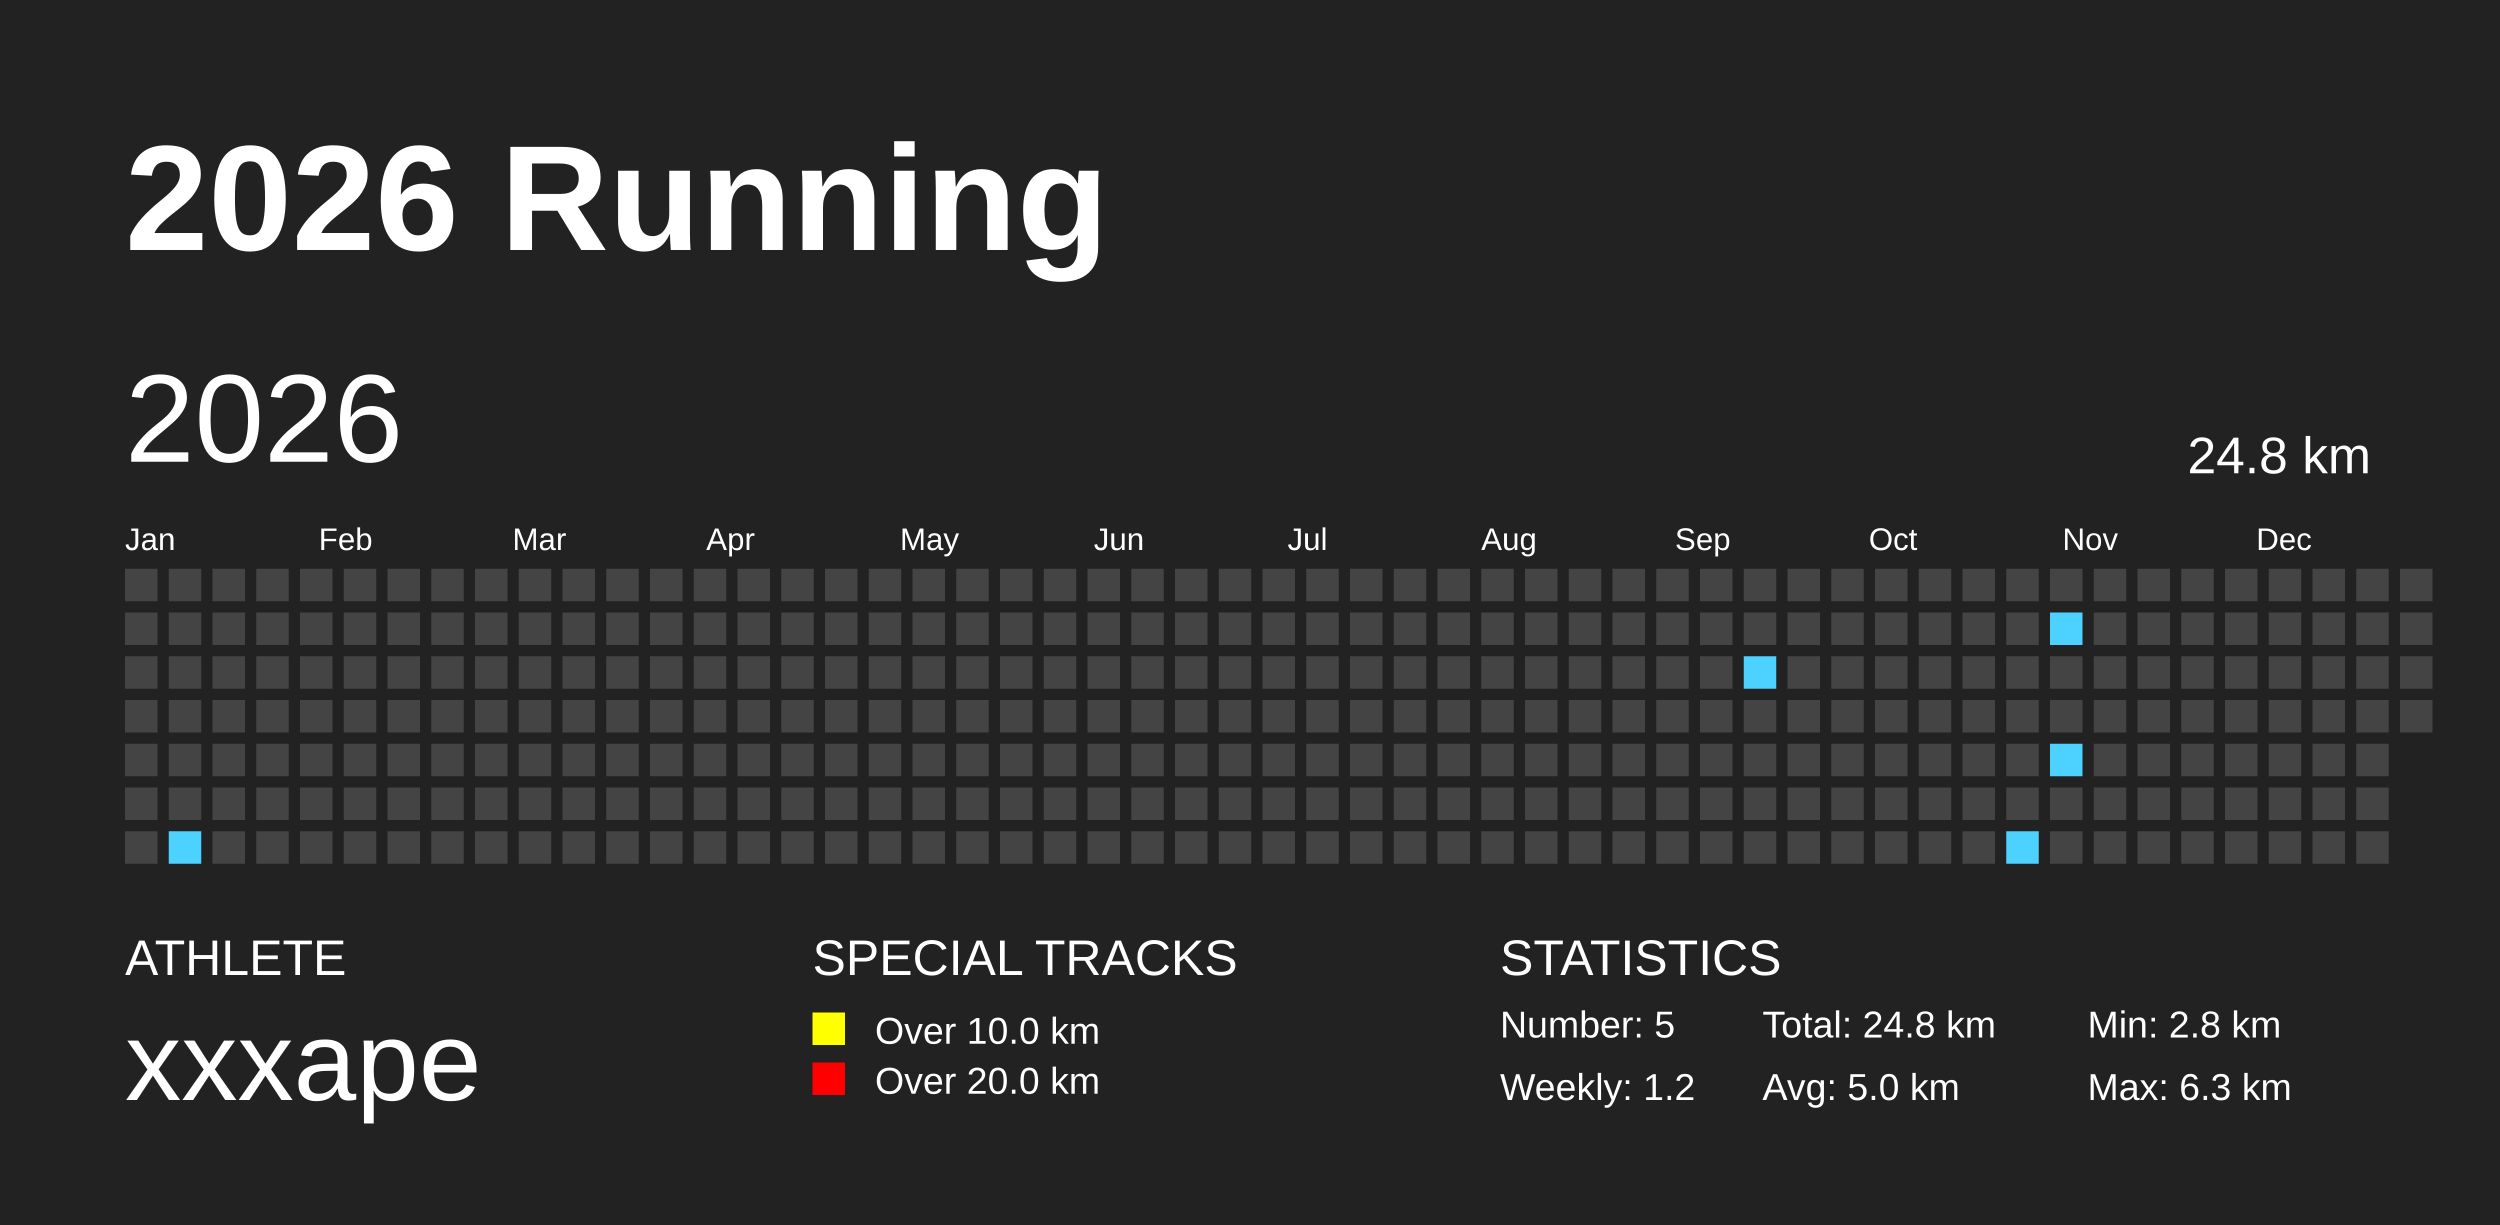
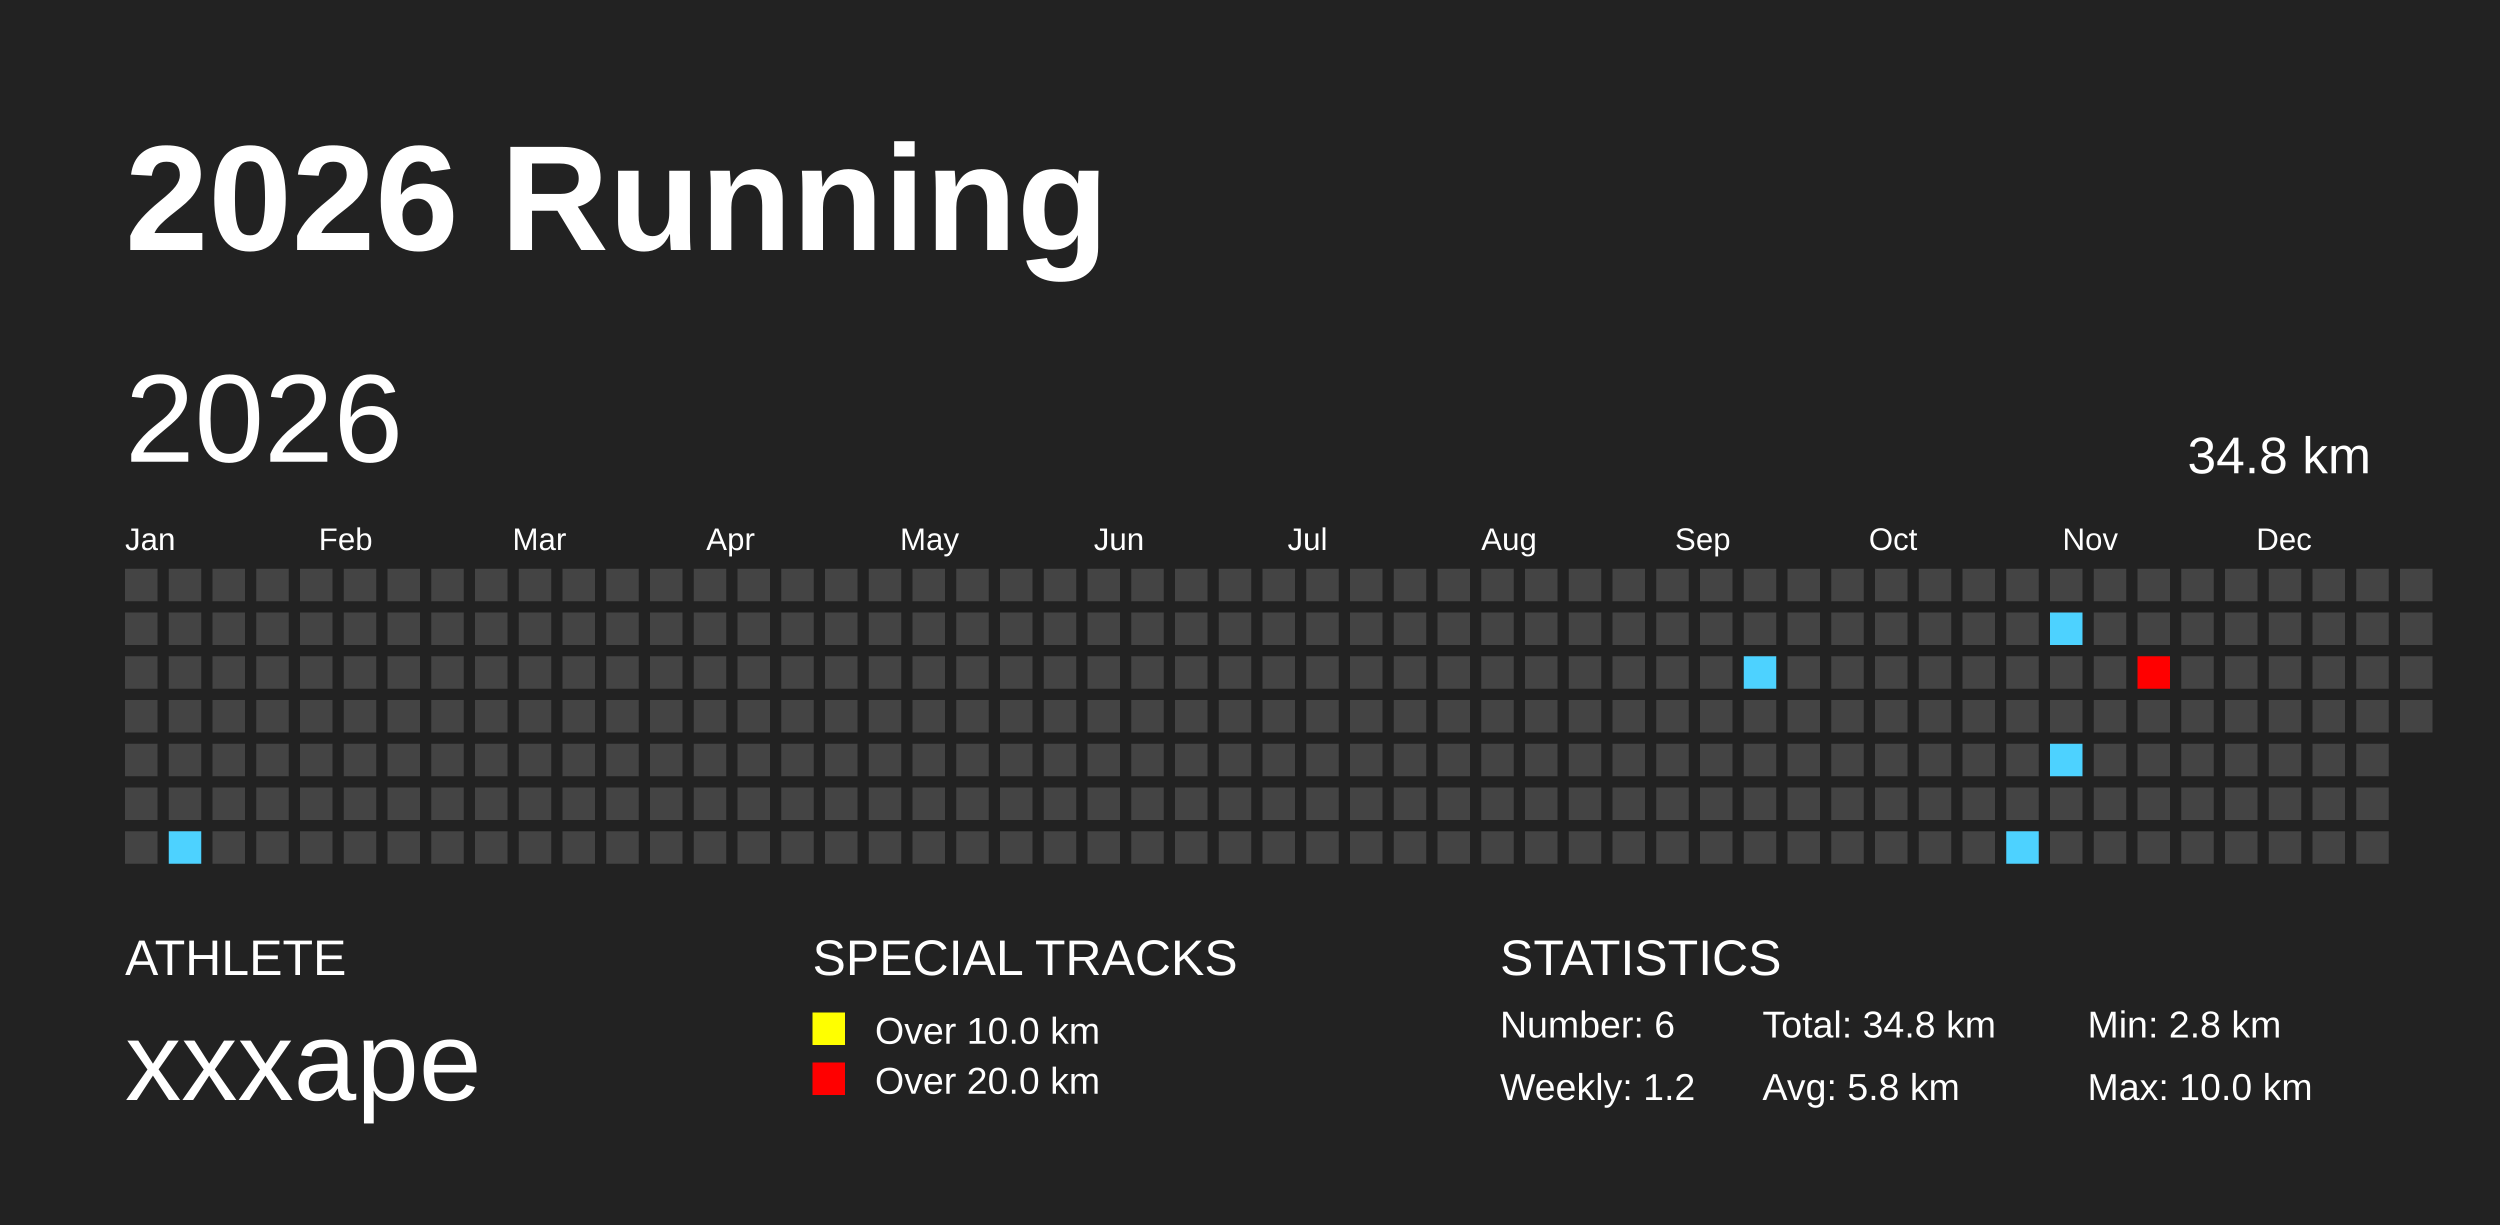
<svg xmlns="http://www.w3.org/2000/svg" baseProfile="full" height="98mm" version="1.1" viewBox="0,0,200,98" width="200mm">
  <defs />
  <rect fill="#222222" height="98" width="200" x="0" y="0" />
  <text fill="#FFFFFF" style="font-size:12px; font-family:Arial; font-weight:bold;" x="10" y="20">2026 Running</text>
  <text fill="#FFFFFF" style="font-size:4px; font-family:Arial" x="10" y="78">ATHLETE</text>
  <text fill="#FFFFFF" style="font-size:9px; font-family:Arial" x="10" y="88">xxxape</text>
  <text fill="#FFFFFF" style="font-size:4px; font-family:Arial" x="65" y="78">SPECIAL TRACKS</text>
  <rect fill="yellow" height="2.6" width="2.6" x="65" y="81" />
  <text fill="#FFFFFF" style="font-size:3px; font-family:Arial" x="70" y="83.5">Over 10.0 km</text>
  <rect fill="red" height="2.6" width="2.6" x="65" y="85" />
  <text fill="#FFFFFF" style="font-size:3px; font-family:Arial" x="70" y="87.5">Over 20.0 km</text>
  <text fill="#FFFFFF" style="font-size:4px; font-family:Arial" x="120" y="78">STATISTICS</text>
-   <text fill="#FFFFFF" style="font-size:3px; font-family:Arial" x="120" y="83">Number: 5</text>
+   <text fill="#FFFFFF" style="font-size:3px; font-family:Arial" x="120" y="83">Number: 6</text>
  <text fill="#FFFFFF" style="font-size:3px; font-family:Arial" x="120" y="88">Weekly: 1.2</text>
-   <text fill="#FFFFFF" style="font-size:3px; font-family:Arial" x="141" y="83">Total: 24.8 km</text>
-   <text fill="#FFFFFF" style="font-size:3px; font-family:Arial" x="141" y="88">Avg: 5.0 km</text>
+   <text fill="#FFFFFF" style="font-size:3px; font-family:Arial" x="141" y="83">Total: 34.8 km</text>
+   <text fill="#FFFFFF" style="font-size:3px; font-family:Arial" x="141" y="88">Avg: 5.8 km</text>
  <text fill="#FFFFFF" style="font-size:3px; font-family:Arial" x="167" y="83">Min: 2.8 km</text>
-   <text fill="#FFFFFF" style="font-size:3px; font-family:Arial" x="167" y="88">Max: 6.3 km</text>
+   <text fill="#FFFFFF" style="font-size:3px; font-family:Arial" x="167" y="88">Max: 10.0 km</text>
  <text dominant-baseline="hanging" fill="#FFFFFF" style="font-size:10.0px; font-family:Arial;" x="10" y="30">2026</text>
-   <text dominant-baseline="hanging" fill="#FFFFFF" style="font-size:4.125px; font-family:Arial;" x="175" y="35">24.8 km</text>
+   <text dominant-baseline="hanging" fill="#FFFFFF" style="font-size:4.125px; font-family:Arial;" x="175" y="35">34.8 km</text>
  <text fill="#FFFFFF" style="font-size:2.5px; font-family:Arial" x="10.0" y="44">Jan</text>
  <text fill="#FFFFFF" style="font-size:2.5px; font-family:Arial" x="25.5" y="44">Feb</text>
  <text fill="#FFFFFF" style="font-size:2.5px; font-family:Arial" x="41.0" y="44">Mar</text>
  <text fill="#FFFFFF" style="font-size:2.5px; font-family:Arial" x="56.5" y="44">Apr</text>
  <text fill="#FFFFFF" style="font-size:2.5px; font-family:Arial" x="72.0" y="44">May</text>
  <text fill="#FFFFFF" style="font-size:2.5px; font-family:Arial" x="87.5" y="44">Jun</text>
  <text fill="#FFFFFF" style="font-size:2.5px; font-family:Arial" x="103.0" y="44">Jul</text>
  <text fill="#FFFFFF" style="font-size:2.5px; font-family:Arial" x="118.5" y="44">Aug</text>
  <text fill="#FFFFFF" style="font-size:2.5px; font-family:Arial" x="134.0" y="44">Sep</text>
  <text fill="#FFFFFF" style="font-size:2.5px; font-family:Arial" x="149.5" y="44">Oct</text>
  <text fill="#FFFFFF" style="font-size:2.5px; font-family:Arial" x="165.0" y="44">Nov</text>
  <text fill="#FFFFFF" style="font-size:2.5px; font-family:Arial" x="180.5" y="44">Dec</text>
  <rect fill="#444444" height="2.6" width="2.6" x="10.0" y="45.5" />
  <rect fill="#444444" height="2.6" width="2.6" x="10.0" y="49.0" />
  <rect fill="#444444" height="2.6" width="2.6" x="10.0" y="52.5" />
  <rect fill="#444444" height="2.6" width="2.6" x="10.0" y="56.0" />
  <rect fill="#444444" height="2.6" width="2.6" x="10.0" y="59.5" />
  <rect fill="#444444" height="2.6" width="2.6" x="10.0" y="63.0" />
  <rect fill="#444444" height="2.6" width="2.6" x="10.0" y="66.5" />
  <rect fill="#444444" height="2.6" width="2.6" x="13.5" y="45.5" />
  <rect fill="#444444" height="2.6" width="2.6" x="13.5" y="49.0" />
  <rect fill="#444444" height="2.6" width="2.6" x="13.5" y="52.5" />
  <rect fill="#444444" height="2.6" width="2.6" x="13.5" y="56.0" />
  <rect fill="#444444" height="2.6" width="2.6" x="13.5" y="59.5" />
  <rect fill="#444444" height="2.6" width="2.6" x="13.5" y="63.0" />
  <rect fill="#4dd2ff" height="2.6" width="2.6" x="13.5" y="66.5" />
  <rect fill="#444444" height="2.6" width="2.6" x="17.0" y="45.5" />
  <rect fill="#444444" height="2.6" width="2.6" x="17.0" y="49.0" />
  <rect fill="#444444" height="2.6" width="2.6" x="17.0" y="52.5" />
  <rect fill="#444444" height="2.6" width="2.6" x="17.0" y="56.0" />
  <rect fill="#444444" height="2.6" width="2.6" x="17.0" y="59.5" />
  <rect fill="#444444" height="2.6" width="2.6" x="17.0" y="63.0" />
  <rect fill="#444444" height="2.6" width="2.6" x="17.0" y="66.5" />
  <rect fill="#444444" height="2.6" width="2.6" x="20.5" y="45.5" />
  <rect fill="#444444" height="2.6" width="2.6" x="20.5" y="49.0" />
  <rect fill="#444444" height="2.6" width="2.6" x="20.5" y="52.5" />
  <rect fill="#444444" height="2.6" width="2.6" x="20.5" y="56.0" />
  <rect fill="#444444" height="2.6" width="2.6" x="20.5" y="59.5" />
  <rect fill="#444444" height="2.6" width="2.6" x="20.5" y="63.0" />
  <rect fill="#444444" height="2.6" width="2.6" x="20.5" y="66.5" />
  <rect fill="#444444" height="2.6" width="2.6" x="24.0" y="45.5" />
  <rect fill="#444444" height="2.6" width="2.6" x="24.0" y="49.0" />
  <rect fill="#444444" height="2.6" width="2.6" x="24.0" y="52.5" />
  <rect fill="#444444" height="2.6" width="2.6" x="24.0" y="56.0" />
  <rect fill="#444444" height="2.6" width="2.6" x="24.0" y="59.5" />
  <rect fill="#444444" height="2.6" width="2.6" x="24.0" y="63.0" />
  <rect fill="#444444" height="2.6" width="2.6" x="24.0" y="66.5" />
  <rect fill="#444444" height="2.6" width="2.6" x="27.5" y="45.5" />
  <rect fill="#444444" height="2.6" width="2.6" x="27.5" y="49.0" />
  <rect fill="#444444" height="2.6" width="2.6" x="27.5" y="52.5" />
  <rect fill="#444444" height="2.6" width="2.6" x="27.5" y="56.0" />
  <rect fill="#444444" height="2.6" width="2.6" x="27.5" y="59.5" />
  <rect fill="#444444" height="2.6" width="2.6" x="27.5" y="63.0" />
  <rect fill="#444444" height="2.6" width="2.6" x="27.5" y="66.5" />
  <rect fill="#444444" height="2.6" width="2.6" x="31.0" y="45.5" />
  <rect fill="#444444" height="2.6" width="2.6" x="31.0" y="49.0" />
  <rect fill="#444444" height="2.6" width="2.6" x="31.0" y="52.5" />
  <rect fill="#444444" height="2.6" width="2.6" x="31.0" y="56.0" />
  <rect fill="#444444" height="2.6" width="2.6" x="31.0" y="59.5" />
  <rect fill="#444444" height="2.6" width="2.6" x="31.0" y="63.0" />
  <rect fill="#444444" height="2.6" width="2.6" x="31.0" y="66.5" />
  <rect fill="#444444" height="2.6" width="2.6" x="34.5" y="45.5" />
  <rect fill="#444444" height="2.6" width="2.6" x="34.5" y="49.0" />
  <rect fill="#444444" height="2.6" width="2.6" x="34.5" y="52.5" />
  <rect fill="#444444" height="2.6" width="2.6" x="34.5" y="56.0" />
  <rect fill="#444444" height="2.6" width="2.6" x="34.5" y="59.5" />
  <rect fill="#444444" height="2.6" width="2.6" x="34.5" y="63.0" />
  <rect fill="#444444" height="2.6" width="2.6" x="34.5" y="66.5" />
  <rect fill="#444444" height="2.6" width="2.6" x="38.0" y="45.5" />
  <rect fill="#444444" height="2.6" width="2.6" x="38.0" y="49.0" />
  <rect fill="#444444" height="2.6" width="2.6" x="38.0" y="52.5" />
  <rect fill="#444444" height="2.6" width="2.6" x="38.0" y="56.0" />
  <rect fill="#444444" height="2.6" width="2.6" x="38.0" y="59.5" />
  <rect fill="#444444" height="2.6" width="2.6" x="38.0" y="63.0" />
  <rect fill="#444444" height="2.6" width="2.6" x="38.0" y="66.5" />
  <rect fill="#444444" height="2.6" width="2.6" x="41.5" y="45.5" />
  <rect fill="#444444" height="2.6" width="2.6" x="41.5" y="49.0" />
  <rect fill="#444444" height="2.6" width="2.6" x="41.5" y="52.5" />
  <rect fill="#444444" height="2.6" width="2.6" x="41.5" y="56.0" />
  <rect fill="#444444" height="2.6" width="2.6" x="41.5" y="59.5" />
  <rect fill="#444444" height="2.6" width="2.6" x="41.5" y="63.0" />
  <rect fill="#444444" height="2.6" width="2.6" x="41.5" y="66.5" />
  <rect fill="#444444" height="2.6" width="2.6" x="45.0" y="45.5" />
  <rect fill="#444444" height="2.6" width="2.6" x="45.0" y="49.0" />
  <rect fill="#444444" height="2.6" width="2.6" x="45.0" y="52.5" />
  <rect fill="#444444" height="2.6" width="2.6" x="45.0" y="56.0" />
  <rect fill="#444444" height="2.6" width="2.6" x="45.0" y="59.5" />
  <rect fill="#444444" height="2.6" width="2.6" x="45.0" y="63.0" />
  <rect fill="#444444" height="2.6" width="2.6" x="45.0" y="66.5" />
  <rect fill="#444444" height="2.6" width="2.6" x="48.5" y="45.5" />
  <rect fill="#444444" height="2.6" width="2.6" x="48.5" y="49.0" />
  <rect fill="#444444" height="2.6" width="2.6" x="48.5" y="52.5" />
  <rect fill="#444444" height="2.6" width="2.6" x="48.5" y="56.0" />
  <rect fill="#444444" height="2.6" width="2.6" x="48.5" y="59.5" />
  <rect fill="#444444" height="2.6" width="2.6" x="48.5" y="63.0" />
  <rect fill="#444444" height="2.6" width="2.6" x="48.5" y="66.5" />
  <rect fill="#444444" height="2.6" width="2.6" x="52.0" y="45.5" />
  <rect fill="#444444" height="2.6" width="2.6" x="52.0" y="49.0" />
  <rect fill="#444444" height="2.6" width="2.6" x="52.0" y="52.5" />
  <rect fill="#444444" height="2.6" width="2.6" x="52.0" y="56.0" />
  <rect fill="#444444" height="2.6" width="2.6" x="52.0" y="59.5" />
  <rect fill="#444444" height="2.6" width="2.6" x="52.0" y="63.0" />
  <rect fill="#444444" height="2.6" width="2.6" x="52.0" y="66.5" />
  <rect fill="#444444" height="2.6" width="2.6" x="55.5" y="45.5" />
  <rect fill="#444444" height="2.6" width="2.6" x="55.5" y="49.0" />
  <rect fill="#444444" height="2.6" width="2.6" x="55.5" y="52.5" />
  <rect fill="#444444" height="2.6" width="2.6" x="55.5" y="56.0" />
  <rect fill="#444444" height="2.6" width="2.6" x="55.5" y="59.5" />
  <rect fill="#444444" height="2.6" width="2.6" x="55.5" y="63.0" />
  <rect fill="#444444" height="2.6" width="2.6" x="55.5" y="66.5" />
  <rect fill="#444444" height="2.6" width="2.6" x="59.0" y="45.5" />
  <rect fill="#444444" height="2.6" width="2.6" x="59.0" y="49.0" />
  <rect fill="#444444" height="2.6" width="2.6" x="59.0" y="52.5" />
  <rect fill="#444444" height="2.6" width="2.6" x="59.0" y="56.0" />
  <rect fill="#444444" height="2.6" width="2.6" x="59.0" y="59.5" />
  <rect fill="#444444" height="2.6" width="2.6" x="59.0" y="63.0" />
  <rect fill="#444444" height="2.6" width="2.6" x="59.0" y="66.5" />
  <rect fill="#444444" height="2.6" width="2.6" x="62.5" y="45.5" />
  <rect fill="#444444" height="2.6" width="2.6" x="62.5" y="49.0" />
  <rect fill="#444444" height="2.6" width="2.6" x="62.5" y="52.5" />
  <rect fill="#444444" height="2.6" width="2.6" x="62.5" y="56.0" />
  <rect fill="#444444" height="2.6" width="2.6" x="62.5" y="59.5" />
  <rect fill="#444444" height="2.6" width="2.6" x="62.5" y="63.0" />
  <rect fill="#444444" height="2.6" width="2.6" x="62.5" y="66.5" />
  <rect fill="#444444" height="2.6" width="2.6" x="66.0" y="45.5" />
  <rect fill="#444444" height="2.6" width="2.6" x="66.0" y="49.0" />
  <rect fill="#444444" height="2.6" width="2.6" x="66.0" y="52.5" />
  <rect fill="#444444" height="2.6" width="2.6" x="66.0" y="56.0" />
  <rect fill="#444444" height="2.6" width="2.6" x="66.0" y="59.5" />
  <rect fill="#444444" height="2.6" width="2.6" x="66.0" y="63.0" />
  <rect fill="#444444" height="2.6" width="2.6" x="66.0" y="66.5" />
  <rect fill="#444444" height="2.6" width="2.6" x="69.5" y="45.5" />
  <rect fill="#444444" height="2.6" width="2.6" x="69.5" y="49.0" />
  <rect fill="#444444" height="2.6" width="2.6" x="69.5" y="52.5" />
  <rect fill="#444444" height="2.6" width="2.6" x="69.5" y="56.0" />
  <rect fill="#444444" height="2.6" width="2.6" x="69.5" y="59.5" />
  <rect fill="#444444" height="2.6" width="2.6" x="69.5" y="63.0" />
  <rect fill="#444444" height="2.6" width="2.6" x="69.5" y="66.5" />
  <rect fill="#444444" height="2.6" width="2.6" x="73.0" y="45.5" />
  <rect fill="#444444" height="2.6" width="2.6" x="73.0" y="49.0" />
  <rect fill="#444444" height="2.6" width="2.6" x="73.0" y="52.5" />
  <rect fill="#444444" height="2.6" width="2.6" x="73.0" y="56.0" />
  <rect fill="#444444" height="2.6" width="2.6" x="73.0" y="59.5" />
  <rect fill="#444444" height="2.6" width="2.6" x="73.0" y="63.0" />
  <rect fill="#444444" height="2.6" width="2.6" x="73.0" y="66.5" />
  <rect fill="#444444" height="2.6" width="2.6" x="76.5" y="45.5" />
  <rect fill="#444444" height="2.6" width="2.6" x="76.5" y="49.0" />
  <rect fill="#444444" height="2.6" width="2.6" x="76.5" y="52.5" />
  <rect fill="#444444" height="2.6" width="2.6" x="76.5" y="56.0" />
  <rect fill="#444444" height="2.6" width="2.6" x="76.5" y="59.5" />
  <rect fill="#444444" height="2.6" width="2.6" x="76.5" y="63.0" />
  <rect fill="#444444" height="2.6" width="2.6" x="76.5" y="66.5" />
  <rect fill="#444444" height="2.6" width="2.6" x="80.0" y="45.5" />
  <rect fill="#444444" height="2.6" width="2.6" x="80.0" y="49.0" />
  <rect fill="#444444" height="2.6" width="2.6" x="80.0" y="52.5" />
  <rect fill="#444444" height="2.6" width="2.6" x="80.0" y="56.0" />
  <rect fill="#444444" height="2.6" width="2.6" x="80.0" y="59.5" />
  <rect fill="#444444" height="2.6" width="2.6" x="80.0" y="63.0" />
  <rect fill="#444444" height="2.6" width="2.6" x="80.0" y="66.5" />
  <rect fill="#444444" height="2.6" width="2.6" x="83.5" y="45.5" />
  <rect fill="#444444" height="2.6" width="2.6" x="83.5" y="49.0" />
  <rect fill="#444444" height="2.6" width="2.6" x="83.5" y="52.5" />
  <rect fill="#444444" height="2.6" width="2.6" x="83.5" y="56.0" />
  <rect fill="#444444" height="2.6" width="2.6" x="83.5" y="59.5" />
  <rect fill="#444444" height="2.6" width="2.6" x="83.5" y="63.0" />
  <rect fill="#444444" height="2.6" width="2.6" x="83.5" y="66.5" />
  <rect fill="#444444" height="2.6" width="2.6" x="87.0" y="45.5" />
  <rect fill="#444444" height="2.6" width="2.6" x="87.0" y="49.0" />
  <rect fill="#444444" height="2.6" width="2.6" x="87.0" y="52.5" />
  <rect fill="#444444" height="2.6" width="2.6" x="87.0" y="56.0" />
  <rect fill="#444444" height="2.6" width="2.6" x="87.0" y="59.5" />
  <rect fill="#444444" height="2.6" width="2.6" x="87.0" y="63.0" />
  <rect fill="#444444" height="2.6" width="2.6" x="87.0" y="66.5" />
  <rect fill="#444444" height="2.6" width="2.6" x="90.5" y="45.5" />
  <rect fill="#444444" height="2.6" width="2.6" x="90.5" y="49.0" />
  <rect fill="#444444" height="2.6" width="2.6" x="90.5" y="52.5" />
  <rect fill="#444444" height="2.6" width="2.6" x="90.5" y="56.0" />
  <rect fill="#444444" height="2.6" width="2.6" x="90.5" y="59.5" />
  <rect fill="#444444" height="2.6" width="2.6" x="90.5" y="63.0" />
  <rect fill="#444444" height="2.6" width="2.6" x="90.5" y="66.5" />
  <rect fill="#444444" height="2.6" width="2.6" x="94.0" y="45.5" />
  <rect fill="#444444" height="2.6" width="2.6" x="94.0" y="49.0" />
  <rect fill="#444444" height="2.6" width="2.6" x="94.0" y="52.5" />
  <rect fill="#444444" height="2.6" width="2.6" x="94.0" y="56.0" />
  <rect fill="#444444" height="2.6" width="2.6" x="94.0" y="59.5" />
  <rect fill="#444444" height="2.6" width="2.6" x="94.0" y="63.0" />
  <rect fill="#444444" height="2.6" width="2.6" x="94.0" y="66.5" />
  <rect fill="#444444" height="2.6" width="2.6" x="97.5" y="45.5" />
  <rect fill="#444444" height="2.6" width="2.6" x="97.5" y="49.0" />
  <rect fill="#444444" height="2.6" width="2.6" x="97.5" y="52.5" />
  <rect fill="#444444" height="2.6" width="2.6" x="97.5" y="56.0" />
  <rect fill="#444444" height="2.6" width="2.6" x="97.5" y="59.5" />
  <rect fill="#444444" height="2.6" width="2.6" x="97.5" y="63.0" />
  <rect fill="#444444" height="2.6" width="2.6" x="97.5" y="66.5" />
  <rect fill="#444444" height="2.6" width="2.6" x="101.0" y="45.5" />
  <rect fill="#444444" height="2.6" width="2.6" x="101.0" y="49.0" />
  <rect fill="#444444" height="2.6" width="2.6" x="101.0" y="52.5" />
  <rect fill="#444444" height="2.6" width="2.6" x="101.0" y="56.0" />
  <rect fill="#444444" height="2.6" width="2.6" x="101.0" y="59.5" />
  <rect fill="#444444" height="2.6" width="2.6" x="101.0" y="63.0" />
  <rect fill="#444444" height="2.6" width="2.6" x="101.0" y="66.5" />
  <rect fill="#444444" height="2.6" width="2.6" x="104.5" y="45.5" />
  <rect fill="#444444" height="2.6" width="2.6" x="104.5" y="49.0" />
  <rect fill="#444444" height="2.6" width="2.6" x="104.5" y="52.5" />
  <rect fill="#444444" height="2.6" width="2.6" x="104.5" y="56.0" />
  <rect fill="#444444" height="2.6" width="2.6" x="104.5" y="59.5" />
  <rect fill="#444444" height="2.6" width="2.6" x="104.5" y="63.0" />
  <rect fill="#444444" height="2.6" width="2.6" x="104.5" y="66.5" />
  <rect fill="#444444" height="2.6" width="2.6" x="108.0" y="45.5" />
  <rect fill="#444444" height="2.6" width="2.6" x="108.0" y="49.0" />
  <rect fill="#444444" height="2.6" width="2.6" x="108.0" y="52.5" />
  <rect fill="#444444" height="2.6" width="2.6" x="108.0" y="56.0" />
  <rect fill="#444444" height="2.6" width="2.6" x="108.0" y="59.5" />
  <rect fill="#444444" height="2.6" width="2.6" x="108.0" y="63.0" />
  <rect fill="#444444" height="2.6" width="2.6" x="108.0" y="66.5" />
  <rect fill="#444444" height="2.6" width="2.6" x="111.5" y="45.5" />
  <rect fill="#444444" height="2.6" width="2.6" x="111.5" y="49.0" />
  <rect fill="#444444" height="2.6" width="2.6" x="111.5" y="52.5" />
  <rect fill="#444444" height="2.6" width="2.6" x="111.5" y="56.0" />
  <rect fill="#444444" height="2.6" width="2.6" x="111.5" y="59.5" />
  <rect fill="#444444" height="2.6" width="2.6" x="111.5" y="63.0" />
  <rect fill="#444444" height="2.6" width="2.6" x="111.5" y="66.5" />
  <rect fill="#444444" height="2.6" width="2.6" x="115.0" y="45.5" />
  <rect fill="#444444" height="2.6" width="2.6" x="115.0" y="49.0" />
  <rect fill="#444444" height="2.6" width="2.6" x="115.0" y="52.5" />
  <rect fill="#444444" height="2.6" width="2.6" x="115.0" y="56.0" />
  <rect fill="#444444" height="2.6" width="2.6" x="115.0" y="59.5" />
  <rect fill="#444444" height="2.6" width="2.6" x="115.0" y="63.0" />
  <rect fill="#444444" height="2.6" width="2.6" x="115.0" y="66.5" />
  <rect fill="#444444" height="2.6" width="2.6" x="118.5" y="45.5" />
  <rect fill="#444444" height="2.6" width="2.6" x="118.5" y="49.0" />
  <rect fill="#444444" height="2.6" width="2.6" x="118.5" y="52.5" />
  <rect fill="#444444" height="2.6" width="2.6" x="118.5" y="56.0" />
  <rect fill="#444444" height="2.6" width="2.6" x="118.5" y="59.5" />
  <rect fill="#444444" height="2.6" width="2.6" x="118.5" y="63.0" />
  <rect fill="#444444" height="2.6" width="2.6" x="118.5" y="66.5" />
  <rect fill="#444444" height="2.6" width="2.6" x="122.0" y="45.5" />
  <rect fill="#444444" height="2.6" width="2.6" x="122.0" y="49.0" />
  <rect fill="#444444" height="2.6" width="2.6" x="122.0" y="52.5" />
  <rect fill="#444444" height="2.6" width="2.6" x="122.0" y="56.0" />
  <rect fill="#444444" height="2.6" width="2.6" x="122.0" y="59.5" />
  <rect fill="#444444" height="2.6" width="2.6" x="122.0" y="63.0" />
  <rect fill="#444444" height="2.6" width="2.6" x="122.0" y="66.5" />
  <rect fill="#444444" height="2.6" width="2.6" x="125.5" y="45.5" />
  <rect fill="#444444" height="2.6" width="2.6" x="125.5" y="49.0" />
  <rect fill="#444444" height="2.6" width="2.6" x="125.5" y="52.5" />
  <rect fill="#444444" height="2.6" width="2.6" x="125.5" y="56.0" />
  <rect fill="#444444" height="2.6" width="2.6" x="125.5" y="59.5" />
  <rect fill="#444444" height="2.6" width="2.6" x="125.5" y="63.0" />
  <rect fill="#444444" height="2.6" width="2.6" x="125.5" y="66.5" />
  <rect fill="#444444" height="2.6" width="2.6" x="129.0" y="45.5" />
  <rect fill="#444444" height="2.6" width="2.6" x="129.0" y="49.0" />
  <rect fill="#444444" height="2.6" width="2.6" x="129.0" y="52.5" />
  <rect fill="#444444" height="2.6" width="2.6" x="129.0" y="56.0" />
  <rect fill="#444444" height="2.6" width="2.6" x="129.0" y="59.5" />
  <rect fill="#444444" height="2.6" width="2.6" x="129.0" y="63.0" />
  <rect fill="#444444" height="2.6" width="2.6" x="129.0" y="66.5" />
  <rect fill="#444444" height="2.6" width="2.6" x="132.5" y="45.5" />
  <rect fill="#444444" height="2.6" width="2.6" x="132.5" y="49.0" />
  <rect fill="#444444" height="2.6" width="2.6" x="132.5" y="52.5" />
  <rect fill="#444444" height="2.6" width="2.6" x="132.5" y="56.0" />
  <rect fill="#444444" height="2.6" width="2.6" x="132.5" y="59.5" />
  <rect fill="#444444" height="2.6" width="2.6" x="132.5" y="63.0" />
  <rect fill="#444444" height="2.6" width="2.6" x="132.5" y="66.5" />
  <rect fill="#444444" height="2.6" width="2.6" x="136.0" y="45.5" />
  <rect fill="#444444" height="2.6" width="2.6" x="136.0" y="49.0" />
  <rect fill="#444444" height="2.6" width="2.6" x="136.0" y="52.5" />
  <rect fill="#444444" height="2.6" width="2.6" x="136.0" y="56.0" />
  <rect fill="#444444" height="2.6" width="2.6" x="136.0" y="59.5" />
  <rect fill="#444444" height="2.6" width="2.6" x="136.0" y="63.0" />
  <rect fill="#444444" height="2.6" width="2.6" x="136.0" y="66.5" />
  <rect fill="#444444" height="2.6" width="2.6" x="139.5" y="45.5" />
  <rect fill="#444444" height="2.6" width="2.6" x="139.5" y="49.0" />
  <rect fill="#4dd2ff" height="2.6" width="2.6" x="139.5" y="52.5" />
  <rect fill="#444444" height="2.6" width="2.6" x="139.5" y="56.0" />
  <rect fill="#444444" height="2.6" width="2.6" x="139.5" y="59.5" />
  <rect fill="#444444" height="2.6" width="2.6" x="139.5" y="63.0" />
  <rect fill="#444444" height="2.6" width="2.6" x="139.5" y="66.5" />
  <rect fill="#444444" height="2.6" width="2.6" x="143.0" y="45.5" />
  <rect fill="#444444" height="2.6" width="2.6" x="143.0" y="49.0" />
  <rect fill="#444444" height="2.6" width="2.6" x="143.0" y="52.5" />
  <rect fill="#444444" height="2.6" width="2.6" x="143.0" y="56.0" />
  <rect fill="#444444" height="2.6" width="2.6" x="143.0" y="59.5" />
  <rect fill="#444444" height="2.6" width="2.6" x="143.0" y="63.0" />
  <rect fill="#444444" height="2.6" width="2.6" x="143.0" y="66.5" />
  <rect fill="#444444" height="2.6" width="2.6" x="146.5" y="45.5" />
  <rect fill="#444444" height="2.6" width="2.6" x="146.5" y="49.0" />
  <rect fill="#444444" height="2.6" width="2.6" x="146.5" y="52.5" />
  <rect fill="#444444" height="2.6" width="2.6" x="146.5" y="56.0" />
  <rect fill="#444444" height="2.6" width="2.6" x="146.5" y="59.5" />
  <rect fill="#444444" height="2.6" width="2.6" x="146.5" y="63.0" />
  <rect fill="#444444" height="2.6" width="2.6" x="146.5" y="66.5" />
  <rect fill="#444444" height="2.6" width="2.6" x="150.0" y="45.5" />
  <rect fill="#444444" height="2.6" width="2.6" x="150.0" y="49.0" />
  <rect fill="#444444" height="2.6" width="2.6" x="150.0" y="52.5" />
  <rect fill="#444444" height="2.6" width="2.6" x="150.0" y="56.0" />
  <rect fill="#444444" height="2.6" width="2.6" x="150.0" y="59.5" />
  <rect fill="#444444" height="2.6" width="2.6" x="150.0" y="63.0" />
  <rect fill="#444444" height="2.6" width="2.6" x="150.0" y="66.5" />
  <rect fill="#444444" height="2.6" width="2.6" x="153.5" y="45.5" />
  <rect fill="#444444" height="2.6" width="2.6" x="153.5" y="49.0" />
  <rect fill="#444444" height="2.6" width="2.6" x="153.5" y="52.5" />
  <rect fill="#444444" height="2.6" width="2.6" x="153.5" y="56.0" />
  <rect fill="#444444" height="2.6" width="2.6" x="153.5" y="59.5" />
  <rect fill="#444444" height="2.6" width="2.6" x="153.5" y="63.0" />
  <rect fill="#444444" height="2.6" width="2.6" x="153.5" y="66.5" />
  <rect fill="#444444" height="2.6" width="2.6" x="157.0" y="45.5" />
  <rect fill="#444444" height="2.6" width="2.6" x="157.0" y="49.0" />
  <rect fill="#444444" height="2.6" width="2.6" x="157.0" y="52.5" />
  <rect fill="#444444" height="2.6" width="2.6" x="157.0" y="56.0" />
  <rect fill="#444444" height="2.6" width="2.6" x="157.0" y="59.5" />
  <rect fill="#444444" height="2.6" width="2.6" x="157.0" y="63.0" />
  <rect fill="#444444" height="2.6" width="2.6" x="157.0" y="66.5" />
  <rect fill="#444444" height="2.6" width="2.6" x="160.5" y="45.5" />
  <rect fill="#444444" height="2.6" width="2.6" x="160.5" y="49.0" />
  <rect fill="#444444" height="2.6" width="2.6" x="160.5" y="52.5" />
  <rect fill="#444444" height="2.6" width="2.6" x="160.5" y="56.0" />
  <rect fill="#444444" height="2.6" width="2.6" x="160.5" y="59.5" />
  <rect fill="#444444" height="2.6" width="2.6" x="160.5" y="63.0" />
  <rect fill="#4dd2ff" height="2.6" width="2.6" x="160.5" y="66.5" />
  <rect fill="#444444" height="2.6" width="2.6" x="164.0" y="45.5" />
  <rect fill="#4dd2ff" height="2.6" width="2.6" x="164.0" y="49.0" />
  <rect fill="#444444" height="2.6" width="2.6" x="164.0" y="52.5" />
  <rect fill="#444444" height="2.6" width="2.6" x="164.0" y="56.0" />
  <rect fill="#4dd2ff" height="2.6" width="2.6" x="164.0" y="59.5" />
  <rect fill="#444444" height="2.6" width="2.6" x="164.0" y="63.0" />
  <rect fill="#444444" height="2.6" width="2.6" x="164.0" y="66.5" />
  <rect fill="#444444" height="2.6" width="2.6" x="167.5" y="45.5" />
  <rect fill="#444444" height="2.6" width="2.6" x="167.5" y="49.0" />
  <rect fill="#444444" height="2.6" width="2.6" x="167.5" y="52.5" />
  <rect fill="#444444" height="2.6" width="2.6" x="167.5" y="56.0" />
  <rect fill="#444444" height="2.6" width="2.6" x="167.5" y="59.5" />
  <rect fill="#444444" height="2.6" width="2.6" x="167.5" y="63.0" />
  <rect fill="#444444" height="2.6" width="2.6" x="167.5" y="66.5" />
  <rect fill="#444444" height="2.6" width="2.6" x="171.0" y="45.5" />
  <rect fill="#444444" height="2.6" width="2.6" x="171.0" y="49.0" />
-   <rect fill="#444444" height="2.6" width="2.6" x="171.0" y="52.5" />
+   <rect fill="#ff0000" height="2.6" width="2.6" x="171.0" y="52.5" />
  <rect fill="#444444" height="2.6" width="2.6" x="171.0" y="56.0" />
  <rect fill="#444444" height="2.6" width="2.6" x="171.0" y="59.5" />
  <rect fill="#444444" height="2.6" width="2.6" x="171.0" y="63.0" />
  <rect fill="#444444" height="2.6" width="2.6" x="171.0" y="66.5" />
  <rect fill="#444444" height="2.6" width="2.6" x="174.5" y="45.5" />
  <rect fill="#444444" height="2.6" width="2.6" x="174.5" y="49.0" />
  <rect fill="#444444" height="2.6" width="2.6" x="174.5" y="52.5" />
  <rect fill="#444444" height="2.6" width="2.6" x="174.5" y="56.0" />
  <rect fill="#444444" height="2.6" width="2.6" x="174.5" y="59.5" />
  <rect fill="#444444" height="2.6" width="2.6" x="174.5" y="63.0" />
  <rect fill="#444444" height="2.6" width="2.6" x="174.5" y="66.5" />
  <rect fill="#444444" height="2.6" width="2.6" x="178.0" y="45.5" />
  <rect fill="#444444" height="2.6" width="2.6" x="178.0" y="49.0" />
  <rect fill="#444444" height="2.6" width="2.6" x="178.0" y="52.5" />
  <rect fill="#444444" height="2.6" width="2.6" x="178.0" y="56.0" />
  <rect fill="#444444" height="2.6" width="2.6" x="178.0" y="59.5" />
  <rect fill="#444444" height="2.6" width="2.6" x="178.0" y="63.0" />
  <rect fill="#444444" height="2.6" width="2.6" x="178.0" y="66.5" />
  <rect fill="#444444" height="2.6" width="2.6" x="181.5" y="45.5" />
  <rect fill="#444444" height="2.6" width="2.6" x="181.5" y="49.0" />
  <rect fill="#444444" height="2.6" width="2.6" x="181.5" y="52.5" />
  <rect fill="#444444" height="2.6" width="2.6" x="181.5" y="56.0" />
  <rect fill="#444444" height="2.6" width="2.6" x="181.5" y="59.5" />
  <rect fill="#444444" height="2.6" width="2.6" x="181.5" y="63.0" />
  <rect fill="#444444" height="2.6" width="2.6" x="181.5" y="66.5" />
  <rect fill="#444444" height="2.6" width="2.6" x="185.0" y="45.5" />
  <rect fill="#444444" height="2.6" width="2.6" x="185.0" y="49.0" />
  <rect fill="#444444" height="2.6" width="2.6" x="185.0" y="52.5" />
  <rect fill="#444444" height="2.6" width="2.6" x="185.0" y="56.0" />
  <rect fill="#444444" height="2.6" width="2.6" x="185.0" y="59.5" />
  <rect fill="#444444" height="2.6" width="2.6" x="185.0" y="63.0" />
  <rect fill="#444444" height="2.6" width="2.6" x="185.0" y="66.5" />
  <rect fill="#444444" height="2.6" width="2.6" x="188.5" y="45.5" />
  <rect fill="#444444" height="2.6" width="2.6" x="188.5" y="49.0" />
  <rect fill="#444444" height="2.6" width="2.6" x="188.5" y="52.5" />
  <rect fill="#444444" height="2.6" width="2.6" x="188.5" y="56.0" />
  <rect fill="#444444" height="2.6" width="2.6" x="188.5" y="59.5" />
  <rect fill="#444444" height="2.6" width="2.6" x="188.5" y="63.0" />
  <rect fill="#444444" height="2.6" width="2.6" x="188.5" y="66.5" />
  <rect fill="#444444" height="2.6" width="2.6" x="192.0" y="45.5" />
  <rect fill="#444444" height="2.6" width="2.6" x="192.0" y="49.0" />
  <rect fill="#444444" height="2.6" width="2.6" x="192.0" y="52.5" />
  <rect fill="#444444" height="2.6" width="2.6" x="192.0" y="56.0" />
</svg>
